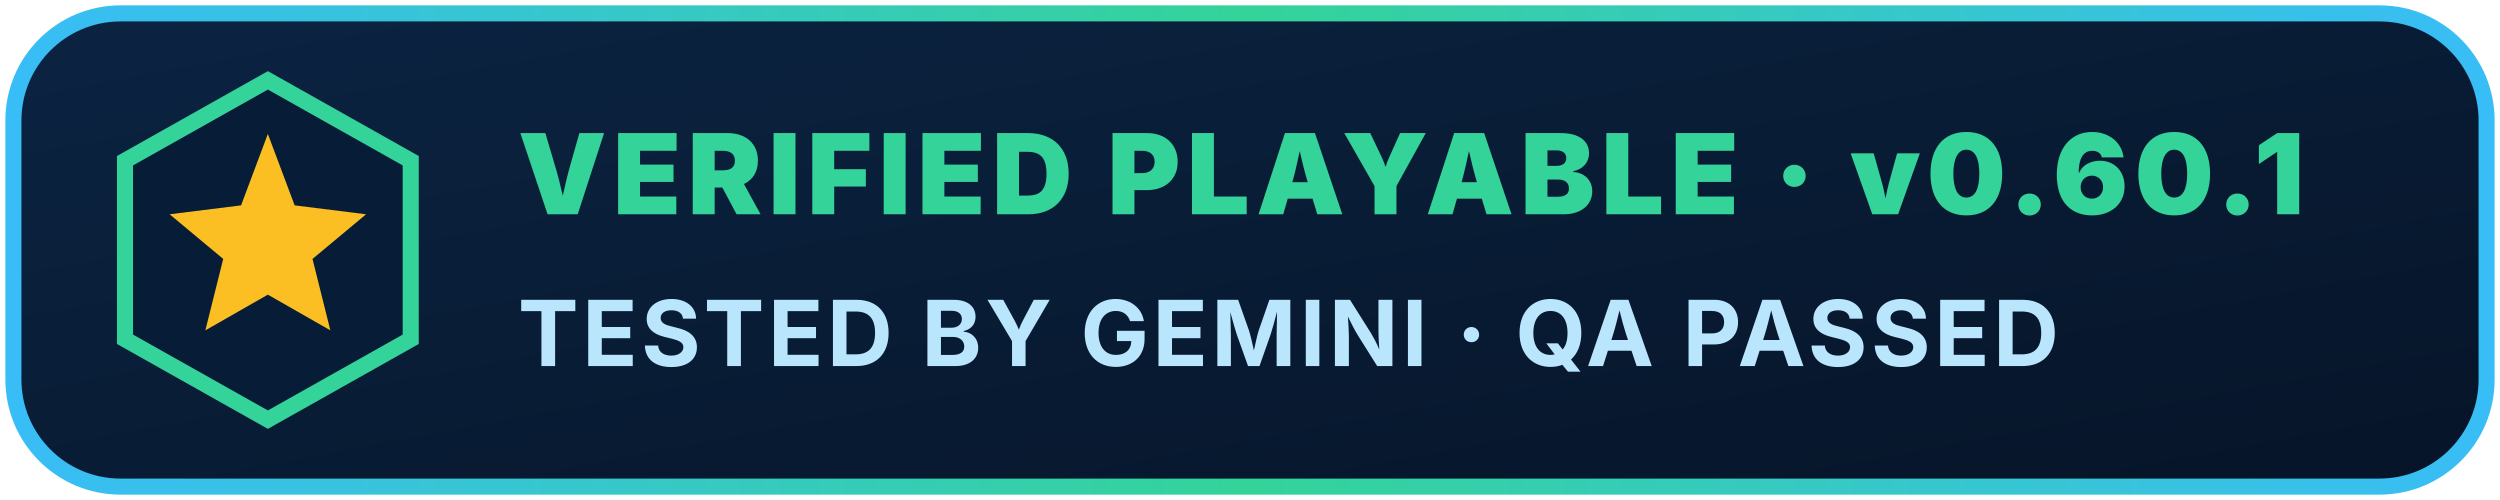
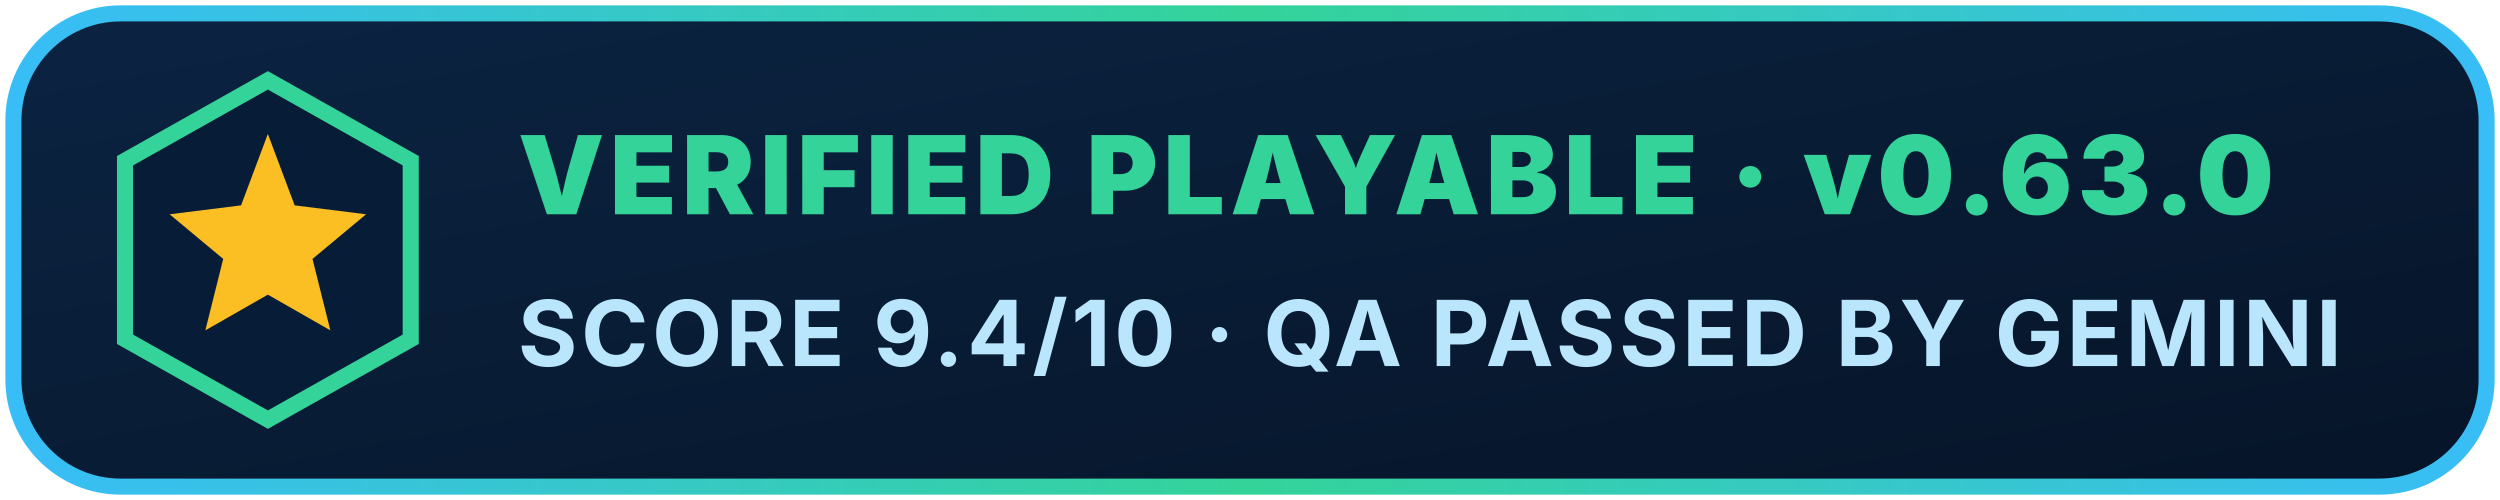
- <svg xmlns="http://www.w3.org/2000/svg" viewBox="0 0 280 56" width="280" height="56" role="img" aria-label="NET FORGE Verified Playable - Tested by Gemini QA Passed">
+ <svg xmlns="http://www.w3.org/2000/svg" viewBox="0 0 280 56" width="280" height="56" role="img" aria-label="NET FORGE v0.63.0 Verified Playable - Score 9.4/10 - Tested by Gemini QA Passed">
  <defs>
    <linearGradient id="bgb" x1="0" y1="0" x2="1" y2="1">
      <stop offset="0%" stop-color="#0b2442" />
      <stop offset="100%" stop-color="#061428" />
    </linearGradient>
    <linearGradient id="rimb" x1="0" y1="0" x2="1" y2="0">
      <stop offset="0%" stop-color="#38bdf8" />
      <stop offset="50%" stop-color="#34d399" />
      <stop offset="100%" stop-color="#38bdf8" />
    </linearGradient>
  </defs>
  <rect x="1.5" y="1.5" width="277" height="53" rx="12" fill="url(#bgb)" stroke="url(#rimb)" stroke-width="1.8" />
  <polygon points="30,9 46,18 46,38 30,47 14,38 14,18" fill="#071c36" stroke="#34d399" stroke-width="1.8" />
  <polygon points="30,15 33,23 41,24 35,29 37,37 30,33 23,37 25,29 19,24 27,23" fill="#fbbf24" />
-   <text x="58" y="24" font-family="system-ui,-apple-system,sans-serif" font-size="12.5" font-weight="900" fill="#34d399" letter-spacing="0.7">VERIFIED PLAYABLE · v0.60.1</text>
-   <text x="58" y="41" font-family="system-ui,-apple-system,sans-serif" font-size="10.2" font-weight="700" fill="#bae6fd" letter-spacing="0.4">TESTED BY GEMINI · QA PASSED</text>
+   <text x="58" y="24" font-family="system-ui,-apple-system,sans-serif" font-size="12.2" font-weight="900" fill="#34d399" letter-spacing="0.6">VERIFIED PLAYABLE · v0.63.0</text>
+   <text x="58" y="41" font-family="system-ui,-apple-system,sans-serif" font-size="10.2" font-weight="700" fill="#bae6fd" letter-spacing="0.4">SCORE 9.4/10 · QA PASSED BY GEMINI</text>
</svg>
